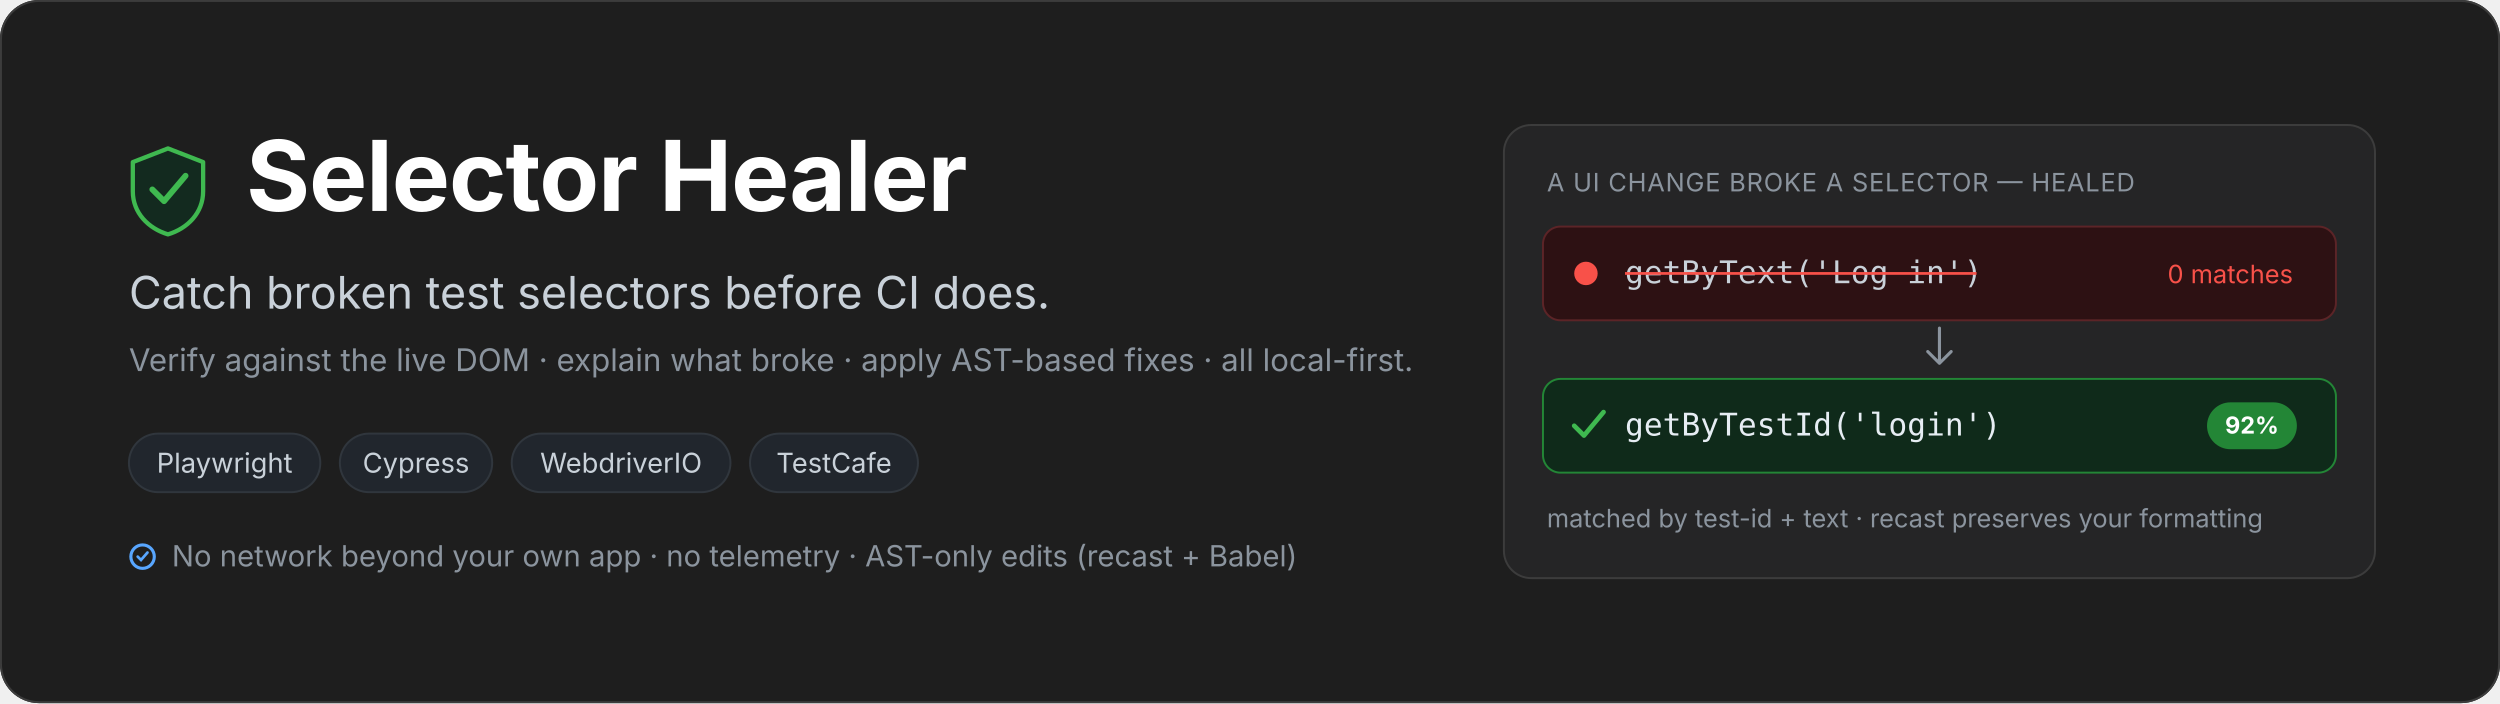
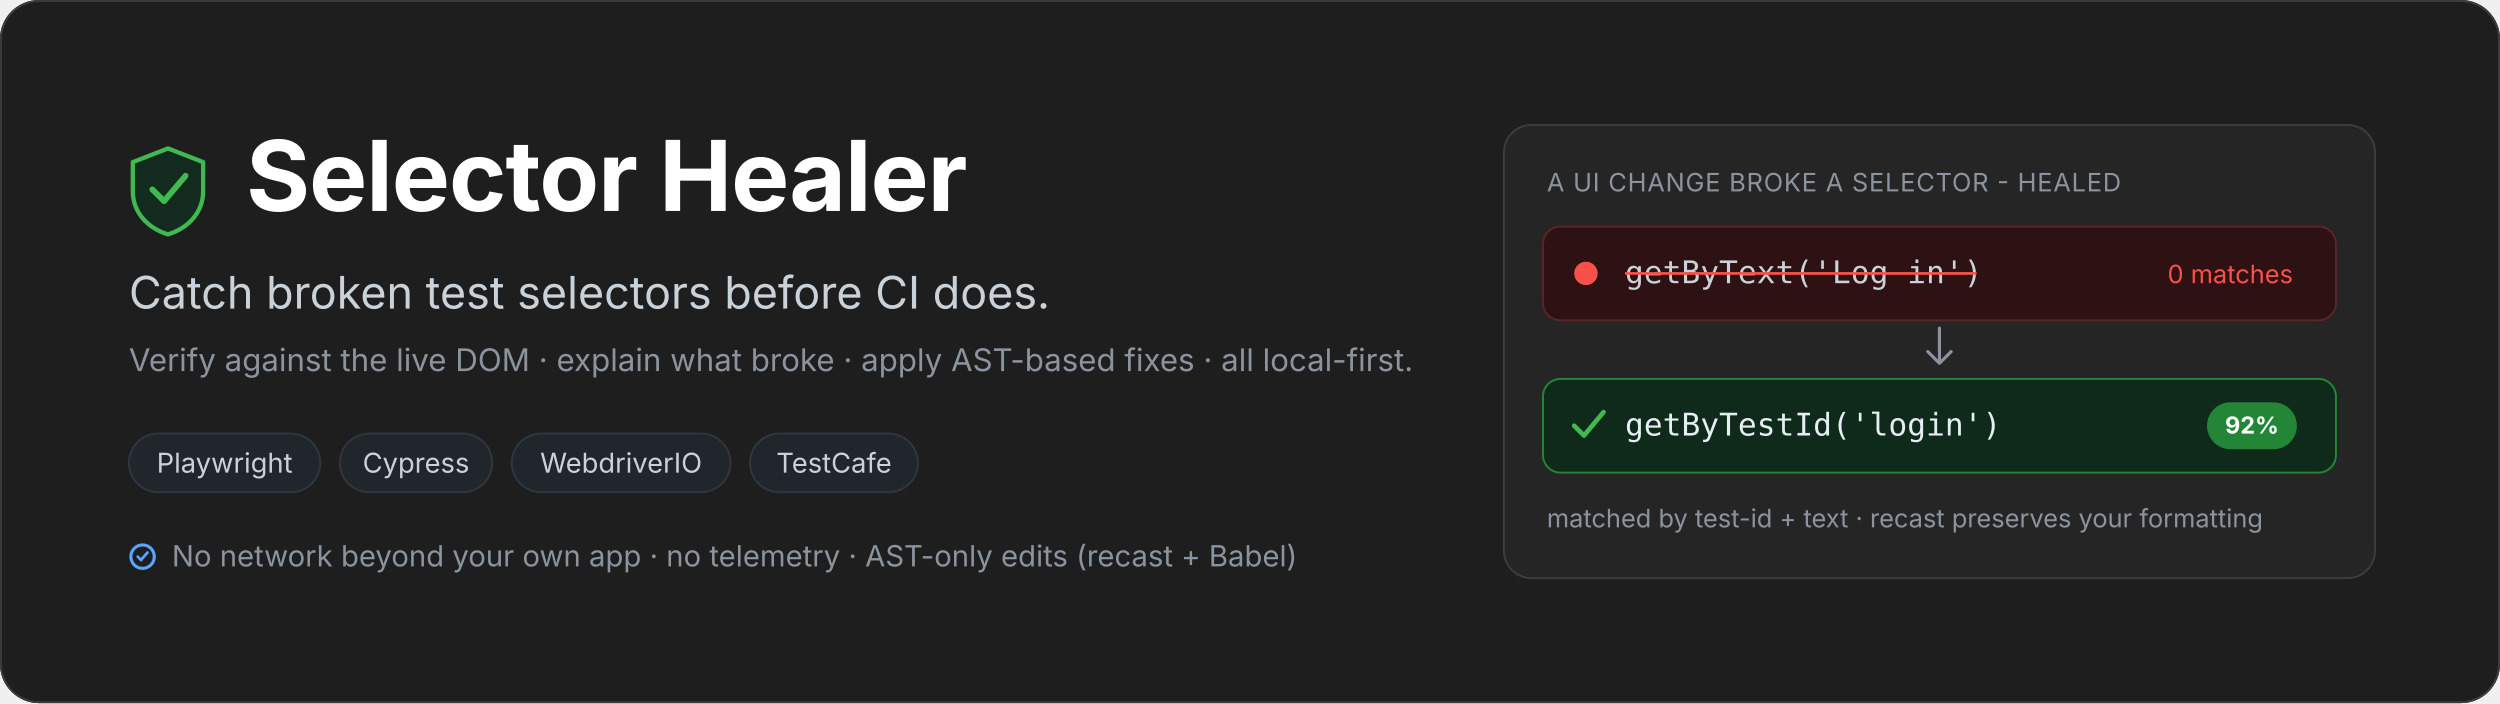
<svg xmlns="http://www.w3.org/2000/svg" width="1280" height="360" viewBox="0 0 1280 360" fill="none" font-family="-apple-system, BlinkMacSystemFont, 'Segoe UI', system-ui, sans-serif">
  <rect width="1280" height="360" rx="20" fill="#1e1e1e" />
  <rect x="0.5" y="0.5" width="1279" height="359" rx="19.5" stroke="#3c3c3c" />
  <g transform="translate(64,74)">
    <path d="M22 2 L40 9 V24 C40 35 32 43 22 46 C12 43 4 35 4 24 V9 Z" fill="#132a1f" stroke="#3fb950" stroke-width="2.2" stroke-linejoin="round" />
    <path d="M14 23 l6 6 l11 -13" fill="none" stroke="#3fb950" stroke-width="3" stroke-linecap="round" stroke-linejoin="round" />
  </g>
  <text x="126" y="108" fill="#ffffff" font-size="50" font-weight="700" letter-spacing="-0.5">Selector Healer</text>
  <text x="66" y="158" fill="#c9d1d9" font-size="23">Catch broken test selectors before CI does.</text>
  <text x="66" y="190" fill="#8b949e" font-size="16">Verify against the live DOM · explain what broke · apply AST-based fixes · all local-first.</text>
  <g font-size="14" fill="#c9d1d9">
    <g transform="translate(66,222)">
      <rect width="98" height="30" rx="15" fill="#21262d" stroke="#30363d" />
      <text x="49" y="20" text-anchor="middle">Playwright</text>
    </g>
    <g transform="translate(174,222)">
      <rect width="78" height="30" rx="15" fill="#21262d" stroke="#30363d" />
      <text x="39" y="20" text-anchor="middle">Cypress</text>
    </g>
    <g transform="translate(262,222)">
      <rect width="112" height="30" rx="15" fill="#21262d" stroke="#30363d" />
      <text x="56" y="20" text-anchor="middle">WebdriverIO</text>
    </g>
    <g transform="translate(384,222)">
      <rect width="86" height="30" rx="15" fill="#21262d" stroke="#30363d" />
      <text x="43" y="20" text-anchor="middle">TestCafe</text>
    </g>
  </g>
  <g transform="translate(66,278)">
    <circle cx="7" cy="7" r="6" fill="none" stroke="#58a6ff" stroke-width="1.6" />
    <path d="M4.5 7 l1.7 1.7 l3.3 -3.8" stroke="#58a6ff" stroke-width="1.4" fill="none" stroke-linecap="round" />
    <text x="22" y="12" fill="#8b949e" font-size="15">No network beyond your own app · no telemetry · AST-only edits (recast + Babel)</text>
  </g>
  <g transform="translate(770,64)">
    <rect width="446" height="232" rx="14" fill="#252526" stroke="#3c3c3c" />
-     <text x="22" y="34" fill="#8b949e" font-size="13" letter-spacing="0.4">A UI CHANGE BROKE A SELECTOR — HEALED</text>
+     <text x="22" y="34" fill="#8b949e" font-size="13" letter-spacing="0.4">A UI CHANGE BROKE A SELECTOR - HEALED</text>
    <rect x="20" y="52" width="406" height="48" rx="9" fill="#2d1113" stroke="#5c2427" />
    <circle cx="42" cy="76" r="6" fill="#f85149" />
    <text x="62" y="81" fill="#c9d1d9" font-size="16" font-family="ui-monospace, 'Cascadia Code', Consolas, monospace">getByText('Log in')</text>
    <line x1="62" y1="76" x2="242" y2="76" stroke="#f85149" stroke-width="1.4" />
    <text x="404" y="81" fill="#f85149" font-size="13" text-anchor="end">0 matches</text>
    <path d="M223 104 v18 m0 0 l-6 -6 m6 6 l6 -6" stroke="#8b949e" stroke-width="1.6" fill="none" stroke-linecap="round" />
    <rect x="20" y="130" width="406" height="48" rx="9" fill="#0f2a1a" stroke="#238636" />
    <path d="M36 154 l5 5 l10 -12" stroke="#3fb950" stroke-width="2.4" fill="none" stroke-linecap="round" stroke-linejoin="round" />
    <text x="62" y="159" fill="#e6edf3" font-size="16" font-family="ui-monospace, 'Cascadia Code', Consolas, monospace">getByTestId('login')</text>
    <g transform="translate(360,142)">
      <rect width="46" height="24" rx="12" fill="#238636" />
      <text x="23" y="16" fill="#ffffff" font-size="12" font-weight="700" text-anchor="middle">92%</text>
    </g>
    <text x="22" y="206" fill="#8b949e" font-size="13">matched by test-id + text · recast preserves your formatting</text>
  </g>
</svg>
